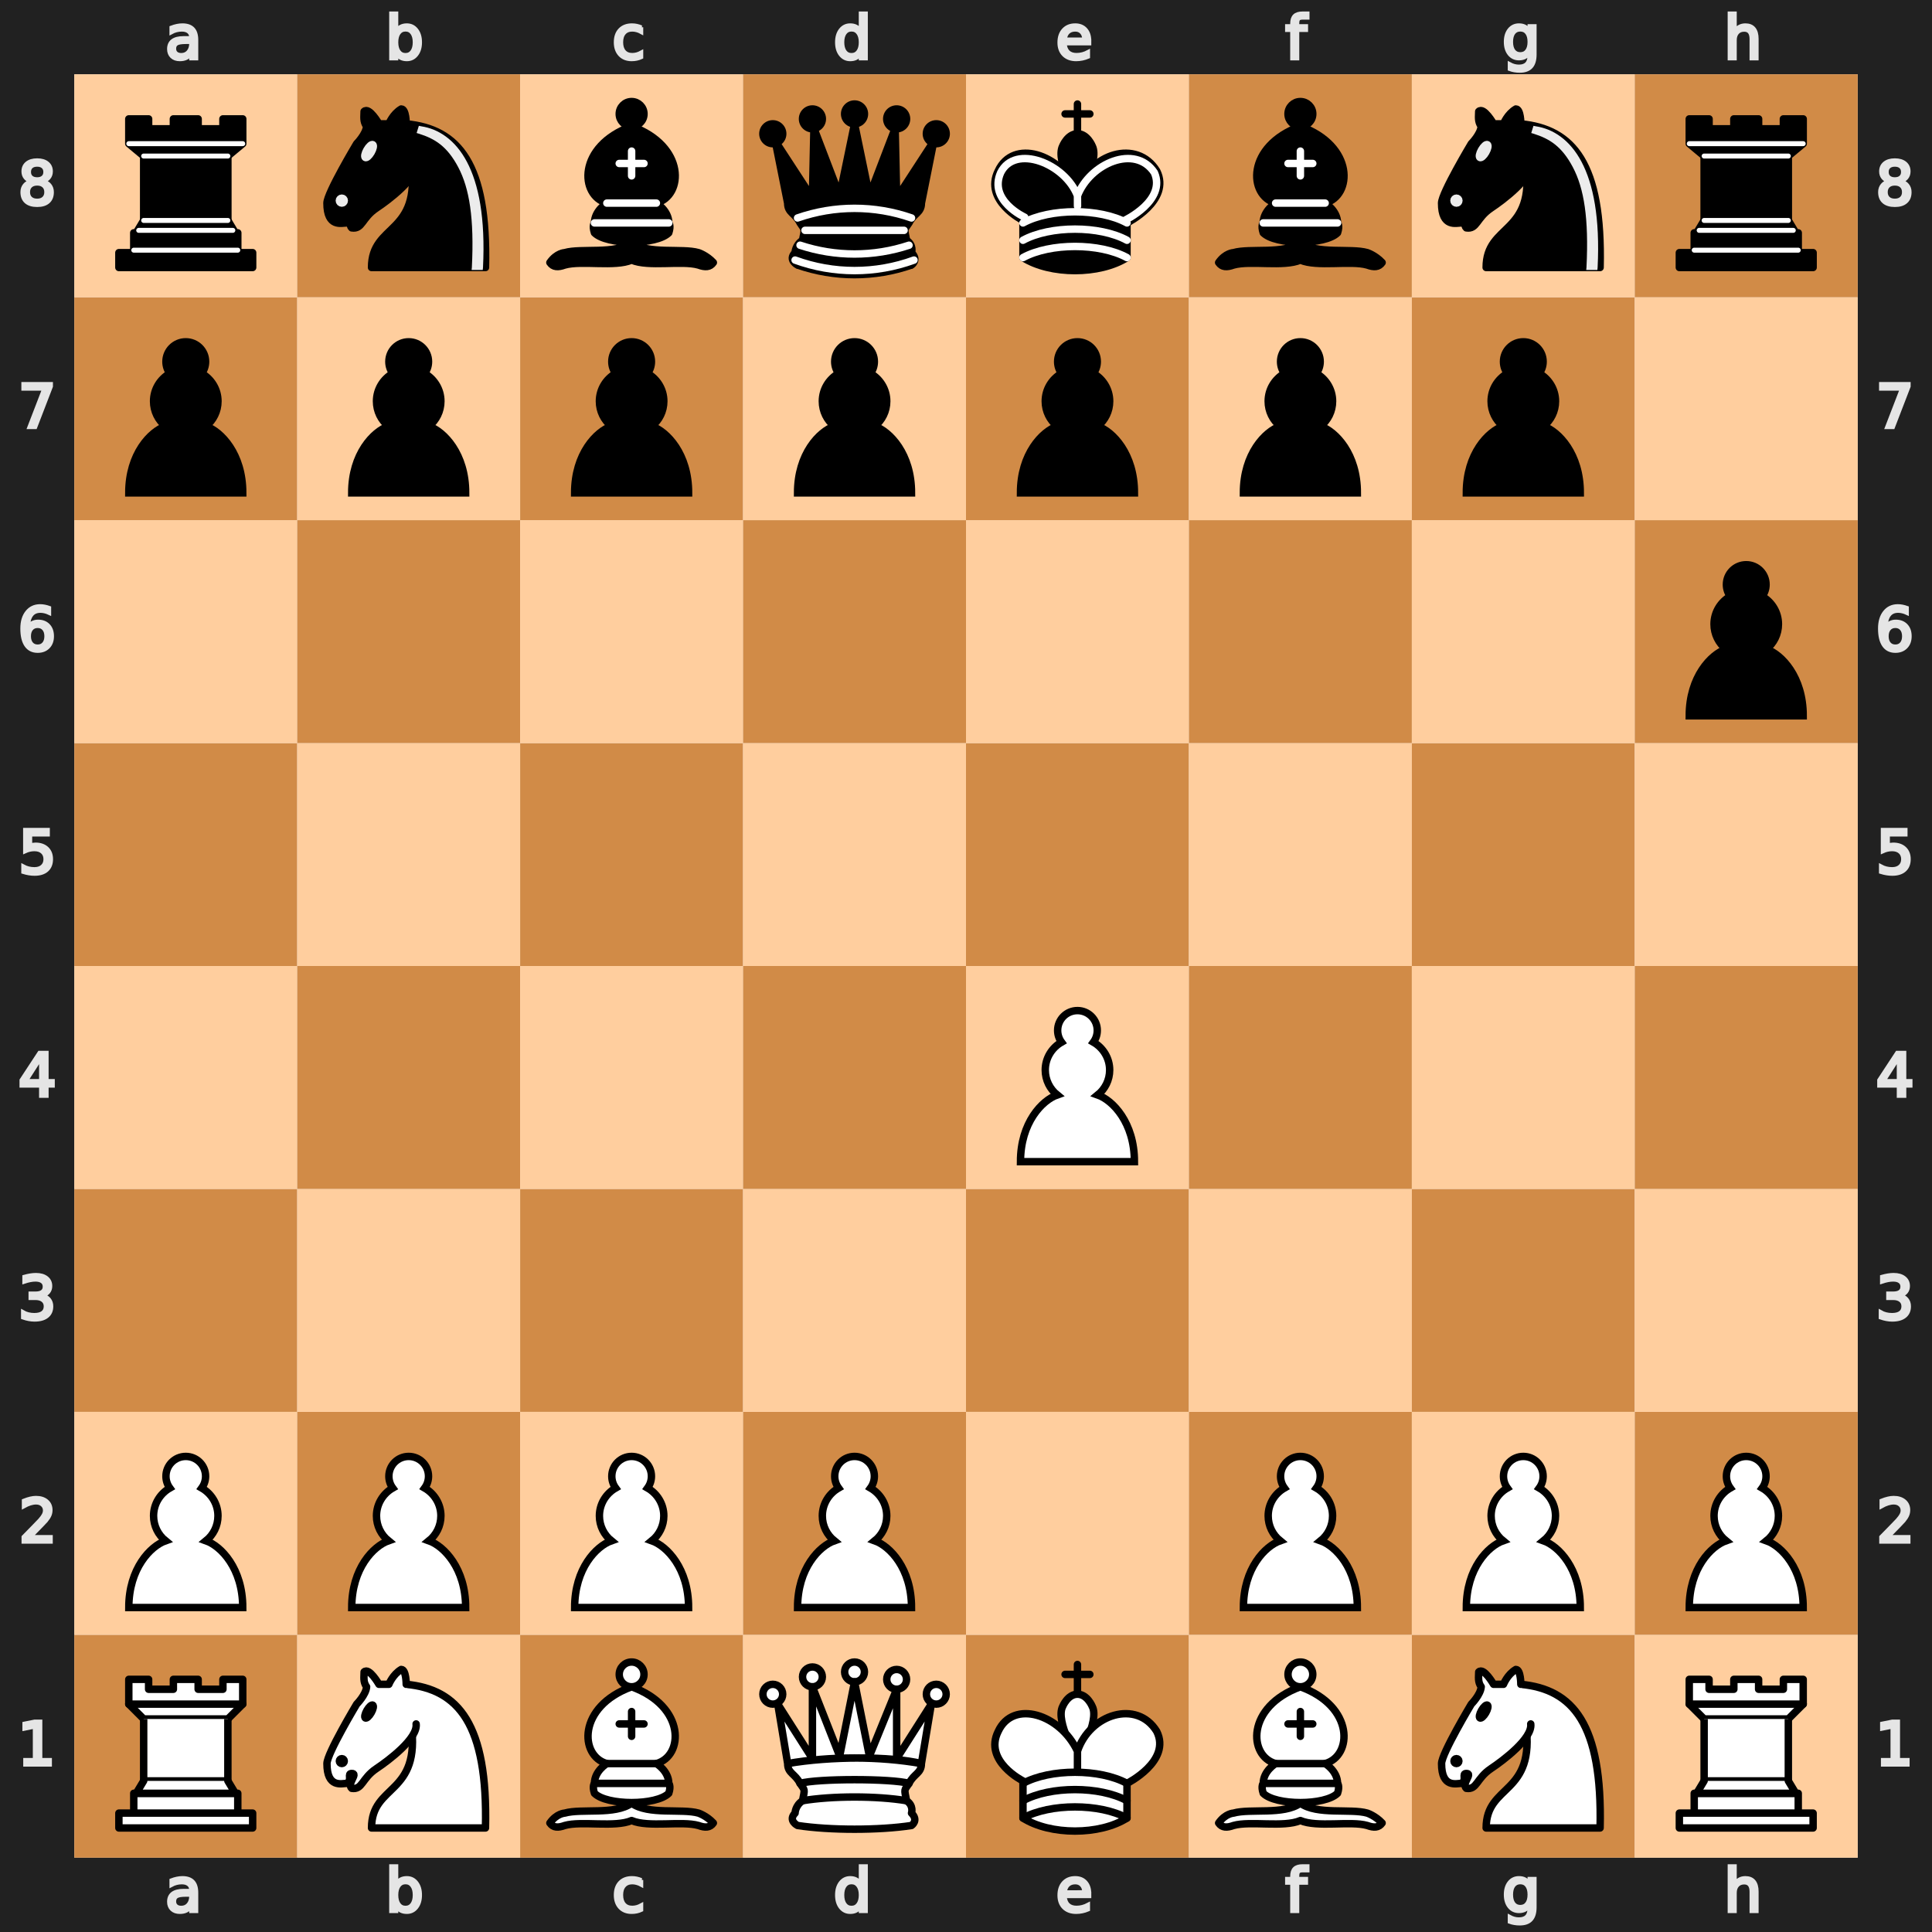
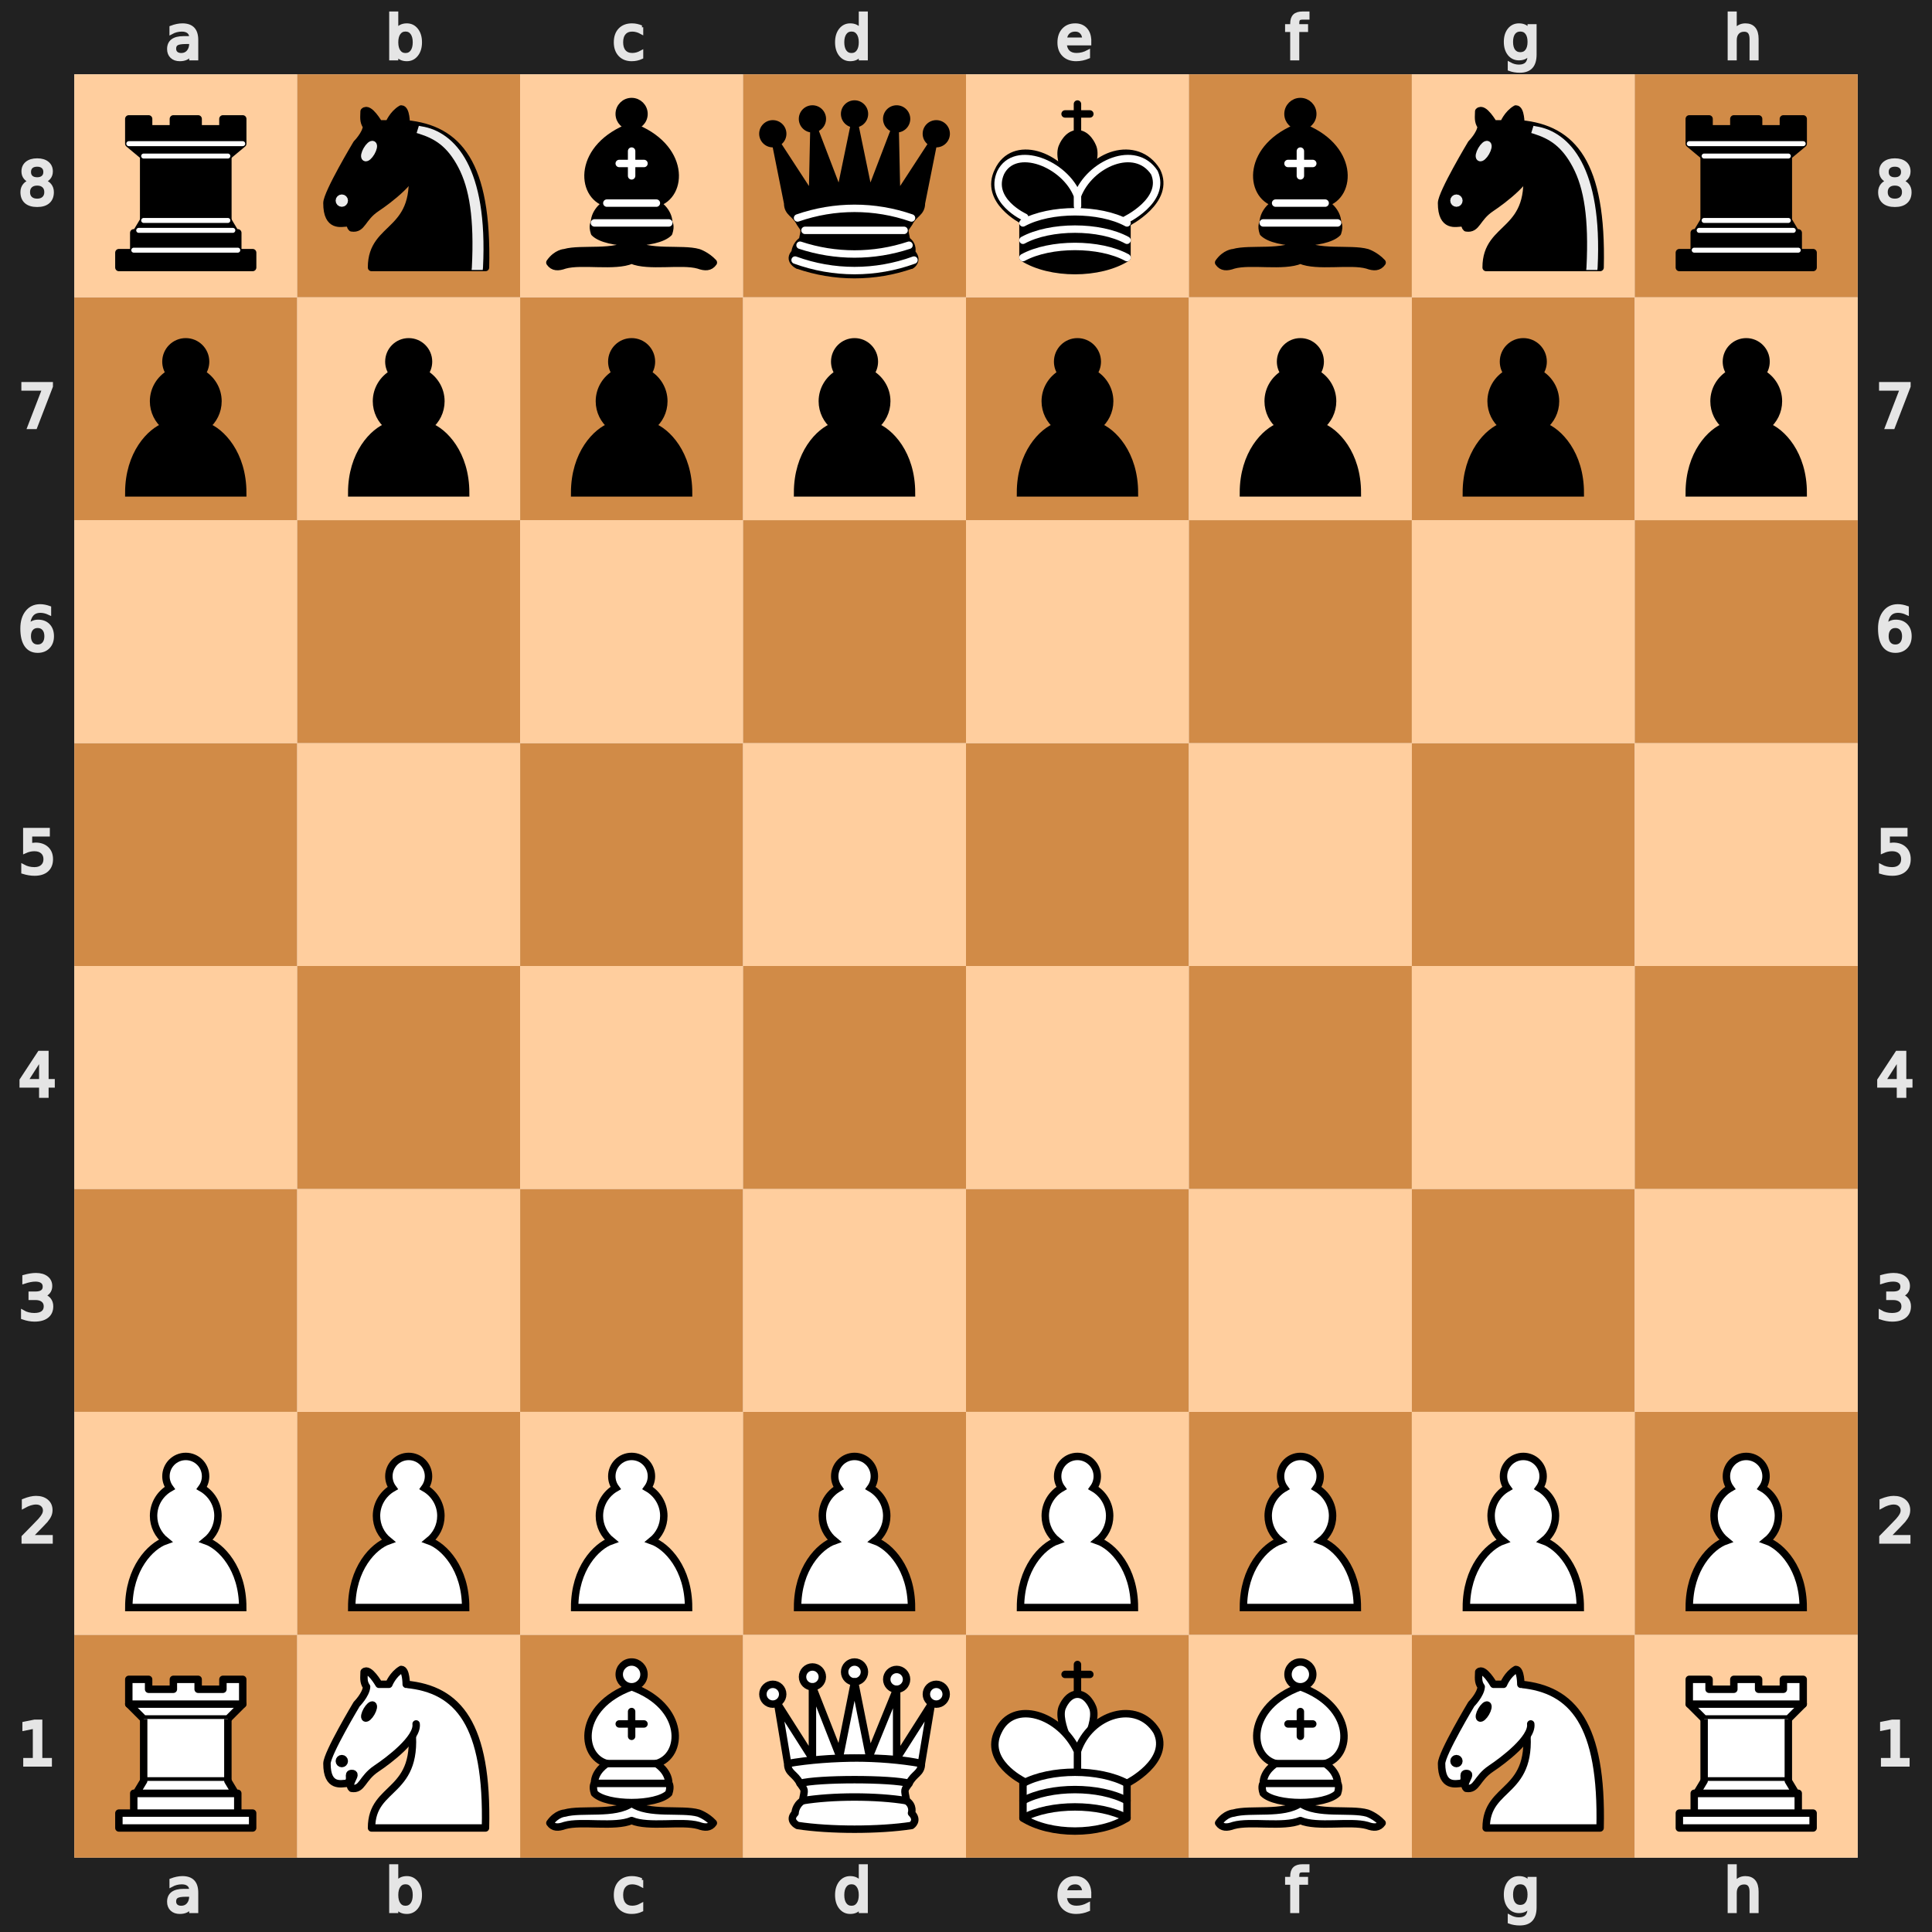
<svg xmlns="http://www.w3.org/2000/svg" xmlns:xlink="http://www.w3.org/1999/xlink" viewBox="0 0 390 390">
  <defs>
    <g id="white-pawn" class="white pawn">
      <path d="M22.5 9c-2.21 0-4 1.79-4 4 0 .89.29 1.71.78 2.38C17.33 16.5 16 18.59 16 21c0 2.03.94 3.84 2.41 5.03-3 1.06-7.41 5.55-7.41 13.47h23c0-7.92-4.41-12.41-7.41-13.47 1.47-1.19 2.41-3 2.41-5.03 0-2.41-1.33-4.5-3.28-5.62.49-.67.78-1.49.78-2.38 0-2.21-1.79-4-4-4z" fill="#fff" stroke="#000" stroke-width="1.5" stroke-linecap="round" />
    </g>
    <g id="white-knight" class="white knight" fill="none" fill-rule="evenodd" stroke="#000" stroke-width="1.5" stroke-linecap="round" stroke-linejoin="round">
      <path d="M 22,10 C 32.5,11 38.5,18 38,39 L 15,39 C 15,30 25,32.5 23,18" style="fill:#ffffff; stroke:#000000;" />
      <path d="M 24,18 C 24.38,20.91 18.45,25.37 16,27 C 13,29 13.18,31.34 11,31 C 9.958,30.06 12.41,27.96 11,28 C 10,28 11.19,29.23 10,30 C 9,30 5.997,31 6,26 C 6,24 12,14 12,14 C 12,14 13.89,12.1 14,10.5 C 13.27,9.506 13.5,8.5 13.5,7.5 C 14.5,6.5 16.5,10 16.5,10 L 18.5,10 C 18.5,10 19.28,8.008 21,7 C 22,7 22,10 22,10" style="fill:#ffffff; stroke:#000000;" />
      <path d="M 9.5 25.5 A 0.5 0.5 0 1 1 8.5,25.5 A 0.5 0.5 0 1 1 9.5 25.5 z" style="fill:#000000; stroke:#000000;" />
      <path d="M 15 15.5 A 0.5 1.5 0 1 1 14,15.5 A 0.5 1.5 0 1 1 15 15.5 z" transform="matrix(0.866,0.5,-0.5,0.866,9.693,-5.173)" style="fill:#000000; stroke:#000000;" />
    </g>
    <g id="white-bishop" class="white bishop" fill="none" fill-rule="evenodd" stroke="#000" stroke-width="1.5" stroke-linecap="round" stroke-linejoin="round">
      <g fill="#fff" stroke-linecap="butt">
        <path d="M9 36c3.39-.97 10.11.43 13.5-2 3.39 2.43 10.11 1.03 13.5 2 0 0 1.65.54 3 2-.68.97-1.65.99-3 .5-3.39-.97-10.11.46-13.5-1-3.39 1.46-10.11.03-13.5 1-1.354.49-2.323.47-3-.5 1.354-1.94 3-2 3-2zM15 32c2.5 2.5 12.5 2.5 15 0 .5-1.5 0-2 0-2 0-2.5-2.5-4-2.5-4 5.5-1.5 6-11.5-5-15.5-11 4-10.5 14-5 15.5 0 0-2.5 1.5-2.5 4 0 0-.5.5 0 2zM25 8a2.5 2.5 0 1 1-5 0 2.5 2.5 0 1 1 5 0z" />
      </g>
      <path d="M17.5 26h10M15 30h15m-7.5-14.5v5M20 18h5" stroke-linejoin="miter" />
    </g>
    <g id="white-rook" class="white rook" fill="#fff" fill-rule="evenodd" stroke="#000" stroke-width="1.5" stroke-linecap="round" stroke-linejoin="round">
      <path d="M9 39h27v-3H9v3zM12 36v-4h21v4H12zM11 14V9h4v2h5V9h5v2h5V9h4v5" stroke-linecap="butt" />
      <path d="M34 14l-3 3H14l-3-3" />
      <path d="M31 17v12.5H14V17" stroke-linecap="butt" stroke-linejoin="miter" />
      <path d="M31 29.5l1.5 2.5h-20l1.5-2.5" />
      <path d="M11 14h23" fill="none" stroke-linejoin="miter" />
    </g>
    <g id="white-queen" class="white queen" fill="#fff" fill-rule="evenodd" stroke="#000" stroke-width="1.5" stroke-linecap="round" stroke-linejoin="round">
      <path d="M8 12a2 2 0 1 1-4 0 2 2 0 1 1 4 0zM24.5 7.5a2 2 0 1 1-4 0 2 2 0 1 1 4 0zM41 12a2 2 0 1 1-4 0 2 2 0 1 1 4 0zM16 8.5a2 2 0 1 1-4 0 2 2 0 1 1 4 0zM33 9a2 2 0 1 1-4 0 2 2 0 1 1 4 0z" />
      <path d="M9 26c8.5-1.5 21-1.5 27 0l2-12-7 11V11l-5.5 13.5-3-15-3 15-5.5-14V25L7 14l2 12zM9 26c0 2 1.5 2 2.5 4 1 1.5 1 1 .5 3.5-1.5 1-1.5 2.5-1.5 2.5-1.5 1.5.5 2.5.5 2.5 6.5 1 16.5 1 23 0 0 0 1.5-1 0-2.5 0 0 .5-1.5-1-2.5-.5-2.5-.5-2 .5-3.5 1-2 2.5-2 2.5-4-8.5-1.5-18.5-1.5-27 0z" stroke-linecap="butt" />
      <path d="M11.5 30c3.5-1 18.5-1 22 0M12 33.5c6-1 15-1 21 0" fill="none" />
    </g>
    <g id="white-king" class="white king" fill="none" fill-rule="evenodd" stroke="#000" stroke-width="1.5" stroke-linecap="round" stroke-linejoin="round">
      <path d="M22.5 11.63V6M20 8h5" stroke-linejoin="miter" />
      <path d="M22.5 25s4.5-7.5 3-10.5c0 0-1-2.5-3-2.5s-3 2.5-3 2.5c-1.5 3 3 10.5 3 10.5" fill="#fff" stroke-linecap="butt" stroke-linejoin="miter" />
      <path d="M11.5 37c5.5 3.5 15.5 3.5 21 0v-7s9-4.5 6-10.5c-4-6.5-13.5-3.5-16 4V27v-3.5c-3.5-7.5-13-10.5-16-4-3 6 5 10 5 10V37z" fill="#fff" />
      <path d="M11.5 30c5.5-3 15.5-3 21 0m-21 3.5c5.5-3 15.5-3 21 0m-21 3.5c5.5-3 15.5-3 21 0" />
    </g>
    <g id="black-pawn" class="black pawn">
      <path d="M22.5 9c-2.21 0-4 1.79-4 4 0 .89.29 1.71.78 2.38C17.33 16.5 16 18.59 16 21c0 2.03.94 3.84 2.41 5.03-3 1.06-7.41 5.55-7.41 13.47h23c0-7.92-4.41-12.41-7.41-13.47 1.47-1.19 2.41-3 2.41-5.03 0-2.41-1.33-4.5-3.28-5.62.49-.67.78-1.49.78-2.38 0-2.21-1.79-4-4-4z" fill="#000" stroke="#000" stroke-width="1.5" stroke-linecap="round" />
    </g>
    <g id="black-knight" class="black knight" fill="none" fill-rule="evenodd" stroke="#000" stroke-width="1.5" stroke-linecap="round" stroke-linejoin="round">
      <path d="M 22,10 C 32.5,11 38.5,18 38,39 L 15,39 C 15,30 25,32.5 23,18" style="fill:#000000; stroke:#000000;" />
      <path d="M 24,18 C 24.38,20.91 18.45,25.37 16,27 C 13,29 13.18,31.34 11,31 C 9.958,30.06 12.41,27.96 11,28 C 10,28 11.19,29.23 10,30 C 9,30 5.997,31 6,26 C 6,24 12,14 12,14 C 12,14 13.89,12.1 14,10.5 C 13.27,9.506 13.5,8.5 13.5,7.5 C 14.5,6.5 16.5,10 16.5,10 L 18.5,10 C 18.5,10 19.28,8.008 21,7 C 22,7 22,10 22,10" style="fill:#000000; stroke:#000000;" />
      <path d="M 9.5 25.5 A 0.5 0.5 0 1 1 8.5,25.5 A 0.5 0.5 0 1 1 9.5 25.5 z" style="fill:#ececec; stroke:#ececec;" />
      <path d="M 15 15.5 A 0.5 1.5 0 1 1 14,15.5 A 0.5 1.5 0 1 1 15 15.5 z" transform="matrix(0.866,0.5,-0.5,0.866,9.693,-5.173)" style="fill:#ececec; stroke:#ececec;" />
      <path d="M 24.55,10.4 L 24.1,11.85 L 24.6,12 C 27.75,13 30.25,14.49 32.5,18.75 C 34.75,23.01 35.75,29.06 35.25,39 L 35.2,39.5 L 37.45,39.5 L 37.5,39 C 38,28.94 36.62,22.15 34.25,17.66 C 31.88,13.17 28.46,11.02 25.06,10.5 L 24.55,10.4 z " style="fill:#ececec; stroke:none;" />
    </g>
    <g id="black-bishop" class="black bishop" fill="none" fill-rule="evenodd" stroke="#000" stroke-width="1.5" stroke-linecap="round" stroke-linejoin="round">
      <path d="M9 36c3.39-.97 10.11.43 13.5-2 3.39 2.43 10.11 1.03 13.5 2 0 0 1.65.54 3 2-.68.97-1.65.99-3 .5-3.39-.97-10.11.46-13.5-1-3.39 1.46-10.11.03-13.5 1-1.354.49-2.323.47-3-.5 1.354-1.94 3-2 3-2zm6-4c2.5 2.5 12.5 2.5 15 0 .5-1.5 0-2 0-2 0-2.5-2.5-4-2.5-4 5.5-1.5 6-11.5-5-15.5-11 4-10.5 14-5 15.5 0 0-2.5 1.5-2.5 4 0 0-.5.5 0 2zM25 8a2.5 2.5 0 1 1-5 0 2.5 2.5 0 1 1 5 0z" fill="#000" stroke-linecap="butt" />
      <path d="M17.5 26h10M15 30h15m-7.5-14.5v5M20 18h5" stroke="#fff" stroke-linejoin="miter" />
    </g>
    <g id="black-rook" class="black rook" fill="#000" fill-rule="evenodd" stroke="#000" stroke-width="1.5" stroke-linecap="round" stroke-linejoin="round">
      <path d="M9 39h27v-3H9v3zM12.5 32l1.5-2.5h17l1.5 2.5h-20zM12 36v-4h21v4H12z" stroke-linecap="butt" />
      <path d="M14 29.5v-13h17v13H14z" stroke-linecap="butt" stroke-linejoin="miter" />
      <path d="M14 16.5L11 14h23l-3 2.5H14zM11 14V9h4v2h5V9h5v2h5V9h4v5H11z" stroke-linecap="butt" />
      <path d="M12 35.5h21M13 31.5h19M14 29.5h17M14 16.5h17M11 14h23" fill="none" stroke="#fff" stroke-width="1" stroke-linejoin="miter" />
    </g>
    <g id="black-queen" class="black queen" fill="#000" fill-rule="evenodd" stroke="#000" stroke-width="1.5" stroke-linecap="round" stroke-linejoin="round">
      <g fill="#000" stroke="none">
        <circle cx="6" cy="12" r="2.75" />
        <circle cx="14" cy="9" r="2.75" />
        <circle cx="22.5" cy="8" r="2.75" />
        <circle cx="31" cy="9" r="2.75" />
        <circle cx="39" cy="12" r="2.75" />
      </g>
      <path d="M9 26c8.5-1.5 21-1.5 27 0l2.5-12.5L31 25l-.3-14.1-5.2 13.6-3-14.5-3 14.5-5.2-13.6L14 25 6.5 13.5 9 26zM9 26c0 2 1.5 2 2.5 4 1 1.5 1 1 .5 3.5-1.5 1-1.5 2.5-1.5 2.5-1.5 1.5.5 2.5.5 2.5 6.5 1 16.5 1 23 0 0 0 1.5-1 0-2.5 0 0 .5-1.5-1-2.5-.5-2.5-.5-2 .5-3.5 1-2 2.5-2 2.5-4-8.5-1.5-18.5-1.5-27 0z" stroke-linecap="butt" />
      <path d="M11 38.5a35 35 1 0 0 23 0" fill="none" stroke-linecap="butt" />
      <path d="M11 29a35 35 1 0 1 23 0M12.5 31.5h20M11.5 34.5a35 35 1 0 0 22 0M10.5 37.5a35 35 1 0 0 24 0" fill="none" stroke="#fff" />
    </g>
    <g id="black-king" class="black king" fill="none" fill-rule="evenodd" stroke="#000" stroke-width="1.5" stroke-linecap="round" stroke-linejoin="round">
      <path d="M22.5 11.63V6" stroke-linejoin="miter" />
      <path d="M22.5 25s4.5-7.5 3-10.5c0 0-1-2.5-3-2.5s-3 2.5-3 2.5c-1.5 3 3 10.5 3 10.5" fill="#000" stroke-linecap="butt" stroke-linejoin="miter" />
      <path d="M11.5 37c5.5 3.5 15.5 3.5 21 0v-7s9-4.5 6-10.5c-4-6.5-13.5-3.5-16 4V27v-3.5c-3.5-7.5-13-10.5-16-4-3 6 5 10 5 10V37z" fill="#000" />
      <path d="M20 8h5" stroke-linejoin="miter" />
      <path d="M32 29.5s8.5-4 6.03-9.65C34.15 14 25 18 22.5 24.5l.01 2.1-.01-2.1C20 18 9.906 14 6.997 19.85c-2.497 5.65 4.853 9 4.853 9M11.5 30c5.5-3 15.5-3 21 0m-21 3.5c5.5-3 15.5-3 21 0m-21 3.5c5.5-3 15.5-3 21 0" stroke="#fff" />
    </g>
  </defs>
  <rect x="7.5" y="7.5" width="375" height="375" fill="none" stroke="#212121" stroke-width="15" />
  <g transform="translate(20, 1) scale(0.75, 0.75)" fill="#e5e5e5" stroke="#e5e5e5">
    <path d="M23.328 10.016q-1.742 0-2.414.398-.672.398-.672 1.36 0 .765.5 1.218.508.445 1.375.445 1.196 0 1.914-.843.727-.852.727-2.258v-.32zm2.867-.594v4.992h-1.437v-1.328q-.492.797-1.227 1.18-.734.375-1.797.375-1.343 0-2.14-.75-.79-.758-.79-2.024 0-1.476.985-2.226.992-.75 2.953-.75h2.016V8.75q0-.992-.656-1.531-.649-.547-1.829-.547-.75 0-1.46.18-.711.18-1.368.539V6.062q.79-.304 1.532-.453.742-.156 1.445-.156 1.898 0 2.836.984.937.985.937 2.985z" />
  </g>
  <g transform="translate(20, 375) scale(0.75, 0.75)" fill="#e5e5e5" stroke="#e5e5e5">
    <path d="M23.328 10.016q-1.742 0-2.414.398-.672.398-.672 1.36 0 .765.5 1.218.508.445 1.375.445 1.196 0 1.914-.843.727-.852.727-2.258v-.32zm2.867-.594v4.992h-1.437v-1.328q-.492.797-1.227 1.18-.734.375-1.797.375-1.343 0-2.14-.75-.79-.758-.79-2.024 0-1.476.985-2.226.992-.75 2.953-.75h2.016V8.75q0-.992-.656-1.531-.649-.547-1.829-.547-.75 0-1.46.18-.711.18-1.368.539V6.062q.79-.304 1.532-.453.742-.156 1.445-.156 1.898 0 2.836.984.937.985.937 2.985z" />
  </g>
  <g transform="translate(65, 1) scale(0.75, 0.75)" fill="#e5e5e5" stroke="#e5e5e5">
    <path d="M24.922 10.047q0-1.586-.656-2.485-.649-.906-1.79-.906-1.14 0-1.796.906-.649.899-.649 2.485 0 1.586.649 2.492.656.898 1.797.898 1.14 0 1.789-.898.656-.906.656-2.492zm-4.89-3.055q.452-.781 1.14-1.156.695-.383 1.656-.383 1.594 0 2.586 1.266 1 1.265 1 3.328 0 2.062-1 3.328-.992 1.266-2.586 1.266-.96 0-1.656-.375-.688-.383-1.14-1.164v1.312h-1.446V2.258h1.445z" />
  </g>
  <g transform="translate(65, 375) scale(0.75, 0.75)" fill="#e5e5e5" stroke="#e5e5e5">
    <path d="M24.922 10.047q0-1.586-.656-2.485-.649-.906-1.79-.906-1.14 0-1.796.906-.649.899-.649 2.485 0 1.586.649 2.492.656.898 1.797.898 1.14 0 1.789-.898.656-.906.656-2.492zm-4.89-3.055q.452-.781 1.14-1.156.695-.383 1.656-.383 1.594 0 2.586 1.266 1 1.265 1 3.328 0 2.062-1 3.328-.992 1.266-2.586 1.266-.96 0-1.656-.375-.688-.383-1.14-1.164v1.312h-1.446V2.258h1.445z" />
  </g>
  <g transform="translate(110, 1) scale(0.75, 0.75)" fill="#e5e5e5" stroke="#e5e5e5">
    <path d="M25.96 6v1.344q-.608-.336-1.226-.5-.609-.172-1.234-.172-1.398 0-2.172.89-.773.883-.773 2.485 0 1.601.773 2.492.774.883 2.172.883.625 0 1.234-.164.618-.172 1.227-.508v1.328q-.602.281-1.25.422-.64.14-1.367.14-1.977 0-3.14-1.242-1.165-1.242-1.165-3.351 0-2.14 1.172-3.367 1.18-1.227 3.227-1.227.664 0 1.296.14.633.134 1.227.407z" />
  </g>
  <g transform="translate(110, 375) scale(0.75, 0.75)" fill="#e5e5e5" stroke="#e5e5e5">
    <path d="M25.96 6v1.344q-.608-.336-1.226-.5-.609-.172-1.234-.172-1.398 0-2.172.89-.773.883-.773 2.485 0 1.601.773 2.492.774.883 2.172.883.625 0 1.234-.164.618-.172 1.227-.508v1.328q-.602.281-1.25.422-.64.14-1.367.14-1.977 0-3.14-1.242-1.165-1.242-1.165-3.351 0-2.14 1.172-3.367 1.18-1.227 3.227-1.227.664 0 1.296.14.633.134 1.227.407z" />
  </g>
  <g transform="translate(155, 1) scale(0.75, 0.75)" fill="#e5e5e5" stroke="#e5e5e5">
    <path d="M24.973 6.992V2.258h1.437v12.156h-1.437v-1.312q-.453.78-1.149 1.164-.687.375-1.656.375-1.586 0-2.586-1.266-.992-1.266-.992-3.328 0-2.063.992-3.328 1-1.266 2.586-1.266.969 0 1.656.383.696.375 1.149 1.156zm-4.899 3.055q0 1.586.649 2.492.656.898 1.797.898 1.14 0 1.796-.898.657-.906.657-2.492 0-1.586-.657-2.485-.656-.906-1.796-.906-1.141 0-1.797.906-.649.899-.649 2.485z" />
  </g>
  <g transform="translate(155, 375) scale(0.75, 0.75)" fill="#e5e5e5" stroke="#e5e5e5">
    <path d="M24.973 6.992V2.258h1.437v12.156h-1.437v-1.312q-.453.78-1.149 1.164-.687.375-1.656.375-1.586 0-2.586-1.266-.992-1.266-.992-3.328 0-2.063.992-3.328 1-1.266 2.586-1.266.969 0 1.656.383.696.375 1.149 1.156zm-4.899 3.055q0 1.586.649 2.492.656.898 1.797.898 1.14 0 1.796-.898.657-.906.657-2.492 0-1.586-.657-2.485-.656-.906-1.796-.906-1.141 0-1.797.906-.649.899-.649 2.485z" />
  </g>
  <g transform="translate(200, 1) scale(0.75, 0.75)" fill="#e5e5e5" stroke="#e5e5e5">
    <path d="M26.555 9.68v.703h-6.61q.094 1.484.89 2.265.806.774 2.235.774.828 0 1.602-.203.781-.203 1.547-.61v1.36q-.774.328-1.586.5-.813.172-1.649.172-2.093 0-3.32-1.22-1.219-1.218-1.219-3.296 0-2.148 1.157-3.406 1.164-1.266 3.132-1.266 1.766 0 2.79 1.14 1.03 1.134 1.03 3.087zm-1.438-.422q-.015-1.18-.664-1.883-.64-.703-1.703-.703-1.203 0-1.93.68-.718.68-.828 1.914z" />
  </g>
  <g transform="translate(200, 375) scale(0.75, 0.75)" fill="#e5e5e5" stroke="#e5e5e5">
    <path d="M26.555 9.68v.703h-6.61q.094 1.484.89 2.265.806.774 2.235.774.828 0 1.602-.203.781-.203 1.547-.61v1.36q-.774.328-1.586.5-.813.172-1.649.172-2.093 0-3.32-1.22-1.219-1.218-1.219-3.296 0-2.148 1.157-3.406 1.164-1.266 3.132-1.266 1.766 0 2.79 1.14 1.03 1.134 1.03 3.087zm-1.438-.422q-.015-1.18-.664-1.883-.64-.703-1.703-.703-1.203 0-1.93.68-.718.68-.828 1.914z" />
  </g>
  <g transform="translate(245, 1) scale(0.75, 0.75)" fill="#e5e5e5" stroke="#e5e5e5">
    <path d="M25.285 2.258v1.195H23.91q-.773 0-1.078.313-.297.312-.297 1.125v.773h2.367v1.117h-2.367v7.633H21.09V6.781h-1.375V5.664h1.375v-.61q0-1.46.68-2.124.68-.672 2.156-.672z" />
  </g>
  <g transform="translate(245, 375) scale(0.75, 0.75)" fill="#e5e5e5" stroke="#e5e5e5">
    <path d="M25.285 2.258v1.195H23.91q-.773 0-1.078.313-.297.312-.297 1.125v.773h2.367v1.117h-2.367v7.633H21.09V6.781h-1.375V5.664h1.375v-.61q0-1.46.68-2.124.68-.672 2.156-.672z" />
  </g>
  <g transform="translate(290, 1) scale(0.75, 0.75)" fill="#e5e5e5" stroke="#e5e5e5">
    <path d="M24.973 9.937q0-1.562-.649-2.421-.64-.86-1.804-.86-1.157 0-1.805.86-.64.859-.64 2.421 0 1.555.64 2.415.648.859 1.805.859 1.164 0 1.804-.86.649-.859.649-2.414zm1.437 3.391q0 2.234-.992 3.32-.992 1.094-3.04 1.094-.757 0-1.429-.117-.672-.11-1.304-.344v-1.398q.632.344 1.25.508.617.164 1.257.164 1.414 0 2.118-.743.703-.734.703-2.226v-.711q-.446.773-1.141 1.156-.695.383-1.664.383-1.61 0-2.594-1.227-.984-1.226-.984-3.25 0-2.03.984-3.257.985-1.227 2.594-1.227.969 0 1.664.383t1.14 1.156V5.664h1.438z" />
  </g>
  <g transform="translate(290, 375) scale(0.75, 0.75)" fill="#e5e5e5" stroke="#e5e5e5">
    <path d="M24.973 9.937q0-1.562-.649-2.421-.64-.86-1.804-.86-1.157 0-1.805.86-.64.859-.64 2.421 0 1.555.64 2.415.648.859 1.805.859 1.164 0 1.804-.86.649-.859.649-2.414zm1.437 3.391q0 2.234-.992 3.32-.992 1.094-3.04 1.094-.757 0-1.429-.117-.672-.11-1.304-.344v-1.398q.632.344 1.25.508.617.164 1.257.164 1.414 0 2.118-.743.703-.734.703-2.226v-.711q-.446.773-1.141 1.156-.695.383-1.664.383-1.61 0-2.594-1.227-.984-1.226-.984-3.25 0-2.03.984-3.257.985-1.227 2.594-1.227.969 0 1.664.383t1.14 1.156V5.664h1.438z" />
  </g>
  <g transform="translate(335, 1) scale(0.75, 0.75)" fill="#e5e5e5" stroke="#e5e5e5">
    <path d="M26.164 9.133v5.281h-1.437V9.18q0-1.243-.485-1.86-.484-.617-1.453-.617-1.164 0-1.836.742-.672.742-.672 2.024v4.945h-1.445V2.258h1.445v4.765q.516-.789 1.211-1.18.703-.39 1.617-.39 1.508 0 2.282.938.773.93.773 2.742z" />
  </g>
  <g transform="translate(335, 375) scale(0.75, 0.75)" fill="#e5e5e5" stroke="#e5e5e5">
    <path d="M26.164 9.133v5.281h-1.437V9.18q0-1.243-.485-1.86-.484-.617-1.453-.617-1.164 0-1.836.742-.672.742-.672 2.024v4.945h-1.445V2.258h1.445v4.765q.516-.789 1.211-1.18.703-.39 1.617-.39 1.508 0 2.282.938.773.93.773 2.742z" />
  </g>
  <g transform="translate(0, 335) scale(0.75, 0.75)" fill="#e5e5e5" stroke="#e5e5e5">
    <path d="M6.754 26.996h2.578v-8.898l-2.805.562v-1.437l2.79-.563h1.578v10.336h2.578v1.328h-6.72z" />
  </g>
  <g transform="translate(375, 335) scale(0.75, 0.75)" fill="#e5e5e5" stroke="#e5e5e5">
    <path d="M6.754 26.996h2.578v-8.898l-2.805.562v-1.437l2.79-.563h1.578v10.336h2.578v1.328h-6.72z" />
  </g>
  <g transform="translate(0, 290) scale(0.75, 0.75)" fill="#e5e5e5" stroke="#e5e5e5">
    <path d="M8.195 26.996h5.508v1.328H6.297v-1.328q.898-.93 2.445-2.492 1.555-1.57 1.953-2.024.758-.851 1.055-1.437.305-.594.305-1.164 0-.93-.657-1.516-.648-.586-1.695-.586-.742 0-1.57.258-.82.258-1.758.781v-1.593q.953-.383 1.781-.578.828-.196 1.516-.196 1.812 0 2.89.906 1.079.907 1.079 2.422 0 .72-.274 1.368-.265.64-.976 1.515-.196.227-1.243 1.313-1.046 1.078-2.953 3.023z" />
  </g>
  <g transform="translate(375, 290) scale(0.75, 0.75)" fill="#e5e5e5" stroke="#e5e5e5">
    <path d="M8.195 26.996h5.508v1.328H6.297v-1.328q.898-.93 2.445-2.492 1.555-1.57 1.953-2.024.758-.851 1.055-1.437.305-.594.305-1.164 0-.93-.657-1.516-.648-.586-1.695-.586-.742 0-1.57.258-.82.258-1.758.781v-1.593q.953-.383 1.781-.578.828-.196 1.516-.196 1.812 0 2.89.906 1.079.907 1.079 2.422 0 .72-.274 1.368-.265.64-.976 1.515-.196.227-1.243 1.313-1.046 1.078-2.953 3.023z" />
  </g>
  <g transform="translate(0, 245) scale(0.75, 0.75)" fill="#e5e5e5" stroke="#e5e5e5">
    <path d="M11.434 22.035q1.132.242 1.765 1.008.64.766.64 1.89 0 1.727-1.187 2.672-1.187.946-3.375.946-.734 0-1.515-.149-.774-.14-1.602-.43V26.45q.656.383 1.438.578.78.196 1.632.196 1.485 0 2.258-.586.782-.586.782-1.703 0-1.032-.727-1.61-.719-.586-2.008-.586h-1.36v-1.297h1.423q1.164 0 1.78-.46.618-.47.618-1.344 0-.899-.64-1.375-.633-.485-1.82-.485-.65 0-1.391.141-.743.14-1.633.437V16.95q.898-.25 1.68-.375.788-.125 1.484-.125 1.797 0 2.844.82 1.046.813 1.046 2.204 0 .968-.554 1.64-.555.664-1.578.922z" />
  </g>
  <g transform="translate(375, 245) scale(0.75, 0.75)" fill="#e5e5e5" stroke="#e5e5e5">
    <path d="M11.434 22.035q1.132.242 1.765 1.008.64.766.64 1.89 0 1.727-1.187 2.672-1.187.946-3.375.946-.734 0-1.515-.149-.774-.14-1.602-.43V26.45q.656.383 1.438.578.78.196 1.632.196 1.485 0 2.258-.586.782-.586.782-1.703 0-1.032-.727-1.61-.719-.586-2.008-.586h-1.36v-1.297h1.423q1.164 0 1.78-.46.618-.47.618-1.344 0-.899-.64-1.375-.633-.485-1.82-.485-.65 0-1.391.141-.743.14-1.633.437V16.95q.898-.25 1.68-.375.788-.125 1.484-.125 1.797 0 2.844.82 1.046.813 1.046 2.204 0 .968-.554 1.64-.555.664-1.578.922z" />
  </g>
  <g transform="translate(0, 200) scale(0.75, 0.75)" fill="#e5e5e5" stroke="#e5e5e5">
    <path d="M11.016 18.035L7.03 24.262h3.985zm-.414-1.375h1.984v7.602h1.664v1.312h-1.664v2.75h-1.57v-2.75H5.75v-1.523z" />
  </g>
  <g transform="translate(375, 200) scale(0.75, 0.75)" fill="#e5e5e5" stroke="#e5e5e5">
    <path d="M11.016 18.035L7.03 24.262h3.985zm-.414-1.375h1.984v7.602h1.664v1.312h-1.664v2.75h-1.57v-2.75H5.75v-1.523z" />
  </g>
  <g transform="translate(0, 155) scale(0.75, 0.75)" fill="#e5e5e5" stroke="#e5e5e5">
    <path d="M6.719 16.66h6.195v1.328h-4.75v2.86q.344-.118.688-.172.343-.063.687-.063 1.953 0 3.094 1.07 1.14 1.07 1.14 2.899 0 1.883-1.171 2.93-1.172 1.039-3.305 1.039-.735 0-1.5-.125-.758-.125-1.57-.375v-1.586q.703.383 1.453.57.75.188 1.586.188 1.351 0 2.14-.711.79-.711.79-1.93 0-1.219-.79-1.93-.789-.71-2.14-.71-.633 0-1.266.14-.625.14-1.281.438z" />
  </g>
  <g transform="translate(375, 155) scale(0.75, 0.75)" fill="#e5e5e5" stroke="#e5e5e5">
    <path d="M6.719 16.66h6.195v1.328h-4.75v2.86q.344-.118.688-.172.343-.063.687-.063 1.953 0 3.094 1.07 1.14 1.07 1.14 2.899 0 1.883-1.171 2.93-1.172 1.039-3.305 1.039-.735 0-1.5-.125-.758-.125-1.57-.375v-1.586q.703.383 1.453.57.75.188 1.586.188 1.351 0 2.14-.711.79-.711.79-1.93 0-1.219-.79-1.93-.789-.71-2.14-.71-.633 0-1.266.14-.625.14-1.281.438z" />
  </g>
  <g transform="translate(0, 110) scale(0.75, 0.75)" fill="#e5e5e5" stroke="#e5e5e5">
    <path d="M10.137 21.863q-1.063 0-1.688.727-.617.726-.617 1.992 0 1.258.617 1.992.625.727 1.688.727 1.062 0 1.68-.727.624-.734.624-1.992 0-1.266-.625-1.992-.617-.727-1.68-.727zm3.133-4.945v1.437q-.594-.28-1.204-.43-.601-.148-1.195-.148-1.562 0-2.39 1.055-.82 1.055-.938 3.188.46-.68 1.156-1.04.696-.367 1.531-.367 1.758 0 2.774 1.07 1.023 1.063 1.023 2.899 0 1.797-1.062 2.883-1.063 1.086-2.828 1.086-2.024 0-3.094-1.547-1.07-1.555-1.07-4.5 0-2.766 1.312-4.406 1.313-1.649 3.524-1.649.593 0 1.195.117.61.118 1.266.352z" />
  </g>
  <g transform="translate(375, 110) scale(0.75, 0.75)" fill="#e5e5e5" stroke="#e5e5e5">
    <path d="M10.137 21.863q-1.063 0-1.688.727-.617.726-.617 1.992 0 1.258.617 1.992.625.727 1.688.727 1.062 0 1.68-.727.624-.734.624-1.992 0-1.266-.625-1.992-.617-.727-1.68-.727zm3.133-4.945v1.437q-.594-.28-1.204-.43-.601-.148-1.195-.148-1.562 0-2.39 1.055-.82 1.055-.938 3.188.46-.68 1.156-1.04.696-.367 1.531-.367 1.758 0 2.774 1.07 1.023 1.063 1.023 2.899 0 1.797-1.062 2.883-1.063 1.086-2.828 1.086-2.024 0-3.094-1.547-1.07-1.555-1.07-4.5 0-2.766 1.312-4.406 1.313-1.649 3.524-1.649.593 0 1.195.117.61.118 1.266.352z" />
  </g>
  <g transform="translate(0, 65) scale(0.75, 0.75)" fill="#e5e5e5" stroke="#e5e5e5">
    <path d="M6.25 16.66h7.5v.672L9.516 28.324H7.867l3.985-10.336H6.25z" />
  </g>
  <g transform="translate(375, 65) scale(0.75, 0.75)" fill="#e5e5e5" stroke="#e5e5e5">
    <path d="M6.25 16.66h7.5v.672L9.516 28.324H7.867l3.985-10.336H6.25z" />
  </g>
  <g transform="translate(0, 20) scale(0.75, 0.75)" fill="#e5e5e5" stroke="#e5e5e5">
    <path d="M10 22.785q-1.125 0-1.773.602-.641.601-.641 1.656t.64 1.656q.649.602 1.774.602t1.773-.602q.649-.61.649-1.656 0-1.055-.649-1.656-.64-.602-1.773-.602zm-1.578-.672q-1.016-.25-1.586-.945-.563-.695-.563-1.695 0-1.399.993-2.211 1-.813 2.734-.813 1.742 0 2.734.813.993.812.993 2.21 0 1-.57 1.696-.563.695-1.571.945 1.14.266 1.773 1.04.641.773.641 1.89 0 1.695-1.04 2.602-1.03.906-2.96.906t-2.969-.906Q6 26.738 6 25.043q0-1.117.64-1.89.641-.774 1.782-1.04zm-.578-2.492q0 .906.562 1.414.57.508 1.594.508 1.016 0 1.586-.508.578-.508.578-1.414 0-.906-.578-1.414-.57-.508-1.586-.508-1.023 0-1.594.508-.562.508-.562 1.414z" />
  </g>
  <g transform="translate(375, 20) scale(0.75, 0.75)" fill="#e5e5e5" stroke="#e5e5e5">
    <path d="M10 22.785q-1.125 0-1.773.602-.641.601-.641 1.656t.64 1.656q.649.602 1.774.602t1.773-.602q.649-.61.649-1.656 0-1.055-.649-1.656-.64-.602-1.773-.602zm-1.578-.672q-1.016-.25-1.586-.945-.563-.695-.563-1.695 0-1.399.993-2.211 1-.813 2.734-.813 1.742 0 2.734.813.993.812.993 2.21 0 1-.57 1.696-.563.695-1.571.945 1.14.266 1.773 1.04.641.773.641 1.89 0 1.695-1.04 2.602-1.03.906-2.96.906t-2.969-.906Q6 26.738 6 25.043q0-1.117.64-1.89.641-.774 1.782-1.04zm-.578-2.492q0 .906.562 1.414.57.508 1.594.508 1.016 0 1.586-.508.578-.508.578-1.414 0-.906-.578-1.414-.57-.508-1.586-.508-1.023 0-1.594.508-.562.508-.562 1.414z" />
  </g>
  <rect x="15" y="330" width="45" height="45" class="square dark a1" stroke="none" fill="#d18b47" />
  <rect x="60" y="330" width="45" height="45" class="square light b1" stroke="none" fill="#ffce9e" />
  <rect x="105" y="330" width="45" height="45" class="square dark c1" stroke="none" fill="#d18b47" />
  <rect x="150" y="330" width="45" height="45" class="square light d1" stroke="none" fill="#ffce9e" />
  <rect x="195" y="330" width="45" height="45" class="square dark e1" stroke="none" fill="#d18b47" />
  <rect x="240" y="330" width="45" height="45" class="square light f1" stroke="none" fill="#ffce9e" />
  <rect x="285" y="330" width="45" height="45" class="square dark g1" stroke="none" fill="#d18b47" />
  <rect x="330" y="330" width="45" height="45" class="square light h1" stroke="none" fill="#ffce9e" />
  <rect x="15" y="285" width="45" height="45" class="square light a2" stroke="none" fill="#ffce9e" />
  <rect x="60" y="285" width="45" height="45" class="square dark b2" stroke="none" fill="#d18b47" />
  <rect x="105" y="285" width="45" height="45" class="square light c2" stroke="none" fill="#ffce9e" />
  <rect x="150" y="285" width="45" height="45" class="square dark d2" stroke="none" fill="#d18b47" />
  <rect x="195" y="285" width="45" height="45" class="square light e2" stroke="none" fill="#ffce9e" />
  <rect x="240" y="285" width="45" height="45" class="square dark f2" stroke="none" fill="#d18b47" />
  <rect x="285" y="285" width="45" height="45" class="square light g2" stroke="none" fill="#ffce9e" />
  <rect x="330" y="285" width="45" height="45" class="square dark h2" stroke="none" fill="#d18b47" />
  <rect x="15" y="240" width="45" height="45" class="square dark a3" stroke="none" fill="#d18b47" />
  <rect x="60" y="240" width="45" height="45" class="square light b3" stroke="none" fill="#ffce9e" />
  <rect x="105" y="240" width="45" height="45" class="square dark c3" stroke="none" fill="#d18b47" />
  <rect x="150" y="240" width="45" height="45" class="square light d3" stroke="none" fill="#ffce9e" />
  <rect x="195" y="240" width="45" height="45" class="square dark e3" stroke="none" fill="#d18b47" />
  <rect x="240" y="240" width="45" height="45" class="square light f3" stroke="none" fill="#ffce9e" />
  <rect x="285" y="240" width="45" height="45" class="square dark g3" stroke="none" fill="#d18b47" />
  <rect x="330" y="240" width="45" height="45" class="square light h3" stroke="none" fill="#ffce9e" />
  <rect x="15" y="195" width="45" height="45" class="square light a4" stroke="none" fill="#ffce9e" />
  <rect x="60" y="195" width="45" height="45" class="square dark b4" stroke="none" fill="#d18b47" />
  <rect x="105" y="195" width="45" height="45" class="square light c4" stroke="none" fill="#ffce9e" />
  <rect x="150" y="195" width="45" height="45" class="square dark d4" stroke="none" fill="#d18b47" />
  <rect x="195" y="195" width="45" height="45" class="square light e4" stroke="none" fill="#ffce9e" />
  <rect x="240" y="195" width="45" height="45" class="square dark f4" stroke="none" fill="#d18b47" />
  <rect x="285" y="195" width="45" height="45" class="square light g4" stroke="none" fill="#ffce9e" />
  <rect x="330" y="195" width="45" height="45" class="square dark h4" stroke="none" fill="#d18b47" />
  <rect x="15" y="150" width="45" height="45" class="square dark a5" stroke="none" fill="#d18b47" />
  <rect x="60" y="150" width="45" height="45" class="square light b5" stroke="none" fill="#ffce9e" />
  <rect x="105" y="150" width="45" height="45" class="square dark c5" stroke="none" fill="#d18b47" />
  <rect x="150" y="150" width="45" height="45" class="square light d5" stroke="none" fill="#ffce9e" />
  <rect x="195" y="150" width="45" height="45" class="square dark e5" stroke="none" fill="#d18b47" />
  <rect x="240" y="150" width="45" height="45" class="square light f5" stroke="none" fill="#ffce9e" />
  <rect x="285" y="150" width="45" height="45" class="square dark g5" stroke="none" fill="#d18b47" />
  <rect x="330" y="150" width="45" height="45" class="square light h5" stroke="none" fill="#ffce9e" />
  <rect x="15" y="105" width="45" height="45" class="square light a6" stroke="none" fill="#ffce9e" />
  <rect x="60" y="105" width="45" height="45" class="square dark b6" stroke="none" fill="#d18b47" />
  <rect x="105" y="105" width="45" height="45" class="square light c6" stroke="none" fill="#ffce9e" />
  <rect x="150" y="105" width="45" height="45" class="square dark d6" stroke="none" fill="#d18b47" />
  <rect x="195" y="105" width="45" height="45" class="square light e6" stroke="none" fill="#ffce9e" />
  <rect x="240" y="105" width="45" height="45" class="square dark f6" stroke="none" fill="#d18b47" />
  <rect x="285" y="105" width="45" height="45" class="square light g6" stroke="none" fill="#ffce9e" />
  <rect x="330" y="105" width="45" height="45" class="square dark h6" stroke="none" fill="#d18b47" />
  <rect x="15" y="60" width="45" height="45" class="square dark a7" stroke="none" fill="#d18b47" />
  <rect x="60" y="60" width="45" height="45" class="square light b7" stroke="none" fill="#ffce9e" />
  <rect x="105" y="60" width="45" height="45" class="square dark c7" stroke="none" fill="#d18b47" />
  <rect x="150" y="60" width="45" height="45" class="square light d7" stroke="none" fill="#ffce9e" />
  <rect x="195" y="60" width="45" height="45" class="square dark e7" stroke="none" fill="#d18b47" />
  <rect x="240" y="60" width="45" height="45" class="square light f7" stroke="none" fill="#ffce9e" />
  <rect x="285" y="60" width="45" height="45" class="square dark g7" stroke="none" fill="#d18b47" />
  <rect x="330" y="60" width="45" height="45" class="square light h7" stroke="none" fill="#ffce9e" />
  <rect x="15" y="15" width="45" height="45" class="square light a8" stroke="none" fill="#ffce9e" />
  <rect x="60" y="15" width="45" height="45" class="square dark b8" stroke="none" fill="#d18b47" />
  <rect x="105" y="15" width="45" height="45" class="square light c8" stroke="none" fill="#ffce9e" />
  <rect x="150" y="15" width="45" height="45" class="square dark d8" stroke="none" fill="#d18b47" />
  <rect x="195" y="15" width="45" height="45" class="square light e8" stroke="none" fill="#ffce9e" />
  <rect x="240" y="15" width="45" height="45" class="square dark f8" stroke="none" fill="#d18b47" />
  <rect x="285" y="15" width="45" height="45" class="square light g8" stroke="none" fill="#ffce9e" />
  <rect x="330" y="15" width="45" height="45" class="square dark h8" stroke="none" fill="#d18b47" />
  <use href="#white-rook" xlink:href="#white-rook" transform="translate(15, 330)" />
  <use href="#white-knight" xlink:href="#white-knight" transform="translate(60, 330)" />
  <use href="#white-bishop" xlink:href="#white-bishop" transform="translate(105, 330)" />
  <use href="#white-queen" xlink:href="#white-queen" transform="translate(150, 330)" />
  <use href="#white-king" xlink:href="#white-king" transform="translate(195, 330)" />
  <use href="#white-bishop" xlink:href="#white-bishop" transform="translate(240, 330)" />
  <use href="#white-knight" xlink:href="#white-knight" transform="translate(285, 330)" />
  <use href="#white-rook" xlink:href="#white-rook" transform="translate(330, 330)" />
  <use href="#white-pawn" xlink:href="#white-pawn" transform="translate(15, 285)" />
  <use href="#white-pawn" xlink:href="#white-pawn" transform="translate(60, 285)" />
  <use href="#white-pawn" xlink:href="#white-pawn" transform="translate(105, 285)" />
  <use href="#white-pawn" xlink:href="#white-pawn" transform="translate(150, 285)" />
+   <use href="#white-pawn" xlink:href="#white-pawn" transform="translate(195, 285)" />
  <use href="#white-pawn" xlink:href="#white-pawn" transform="translate(240, 285)" />
  <use href="#white-pawn" xlink:href="#white-pawn" transform="translate(285, 285)" />
  <use href="#white-pawn" xlink:href="#white-pawn" transform="translate(330, 285)" />
-   <use href="#white-pawn" xlink:href="#white-pawn" transform="translate(195, 195)" />
-   <use href="#black-pawn" xlink:href="#black-pawn" transform="translate(330, 105)" />
  <use href="#black-pawn" xlink:href="#black-pawn" transform="translate(15, 60)" />
  <use href="#black-pawn" xlink:href="#black-pawn" transform="translate(60, 60)" />
  <use href="#black-pawn" xlink:href="#black-pawn" transform="translate(105, 60)" />
  <use href="#black-pawn" xlink:href="#black-pawn" transform="translate(150, 60)" />
  <use href="#black-pawn" xlink:href="#black-pawn" transform="translate(195, 60)" />
  <use href="#black-pawn" xlink:href="#black-pawn" transform="translate(240, 60)" />
  <use href="#black-pawn" xlink:href="#black-pawn" transform="translate(285, 60)" />
+   <use href="#black-pawn" xlink:href="#black-pawn" transform="translate(330, 60)" />
  <use href="#black-rook" xlink:href="#black-rook" transform="translate(15, 15)" />
  <use href="#black-knight" xlink:href="#black-knight" transform="translate(60, 15)" />
  <use href="#black-bishop" xlink:href="#black-bishop" transform="translate(105, 15)" />
  <use href="#black-queen" xlink:href="#black-queen" transform="translate(150, 15)" />
  <use href="#black-king" xlink:href="#black-king" transform="translate(195, 15)" />
  <use href="#black-bishop" xlink:href="#black-bishop" transform="translate(240, 15)" />
  <use href="#black-knight" xlink:href="#black-knight" transform="translate(285, 15)" />
  <use href="#black-rook" xlink:href="#black-rook" transform="translate(330, 15)" />
</svg>
